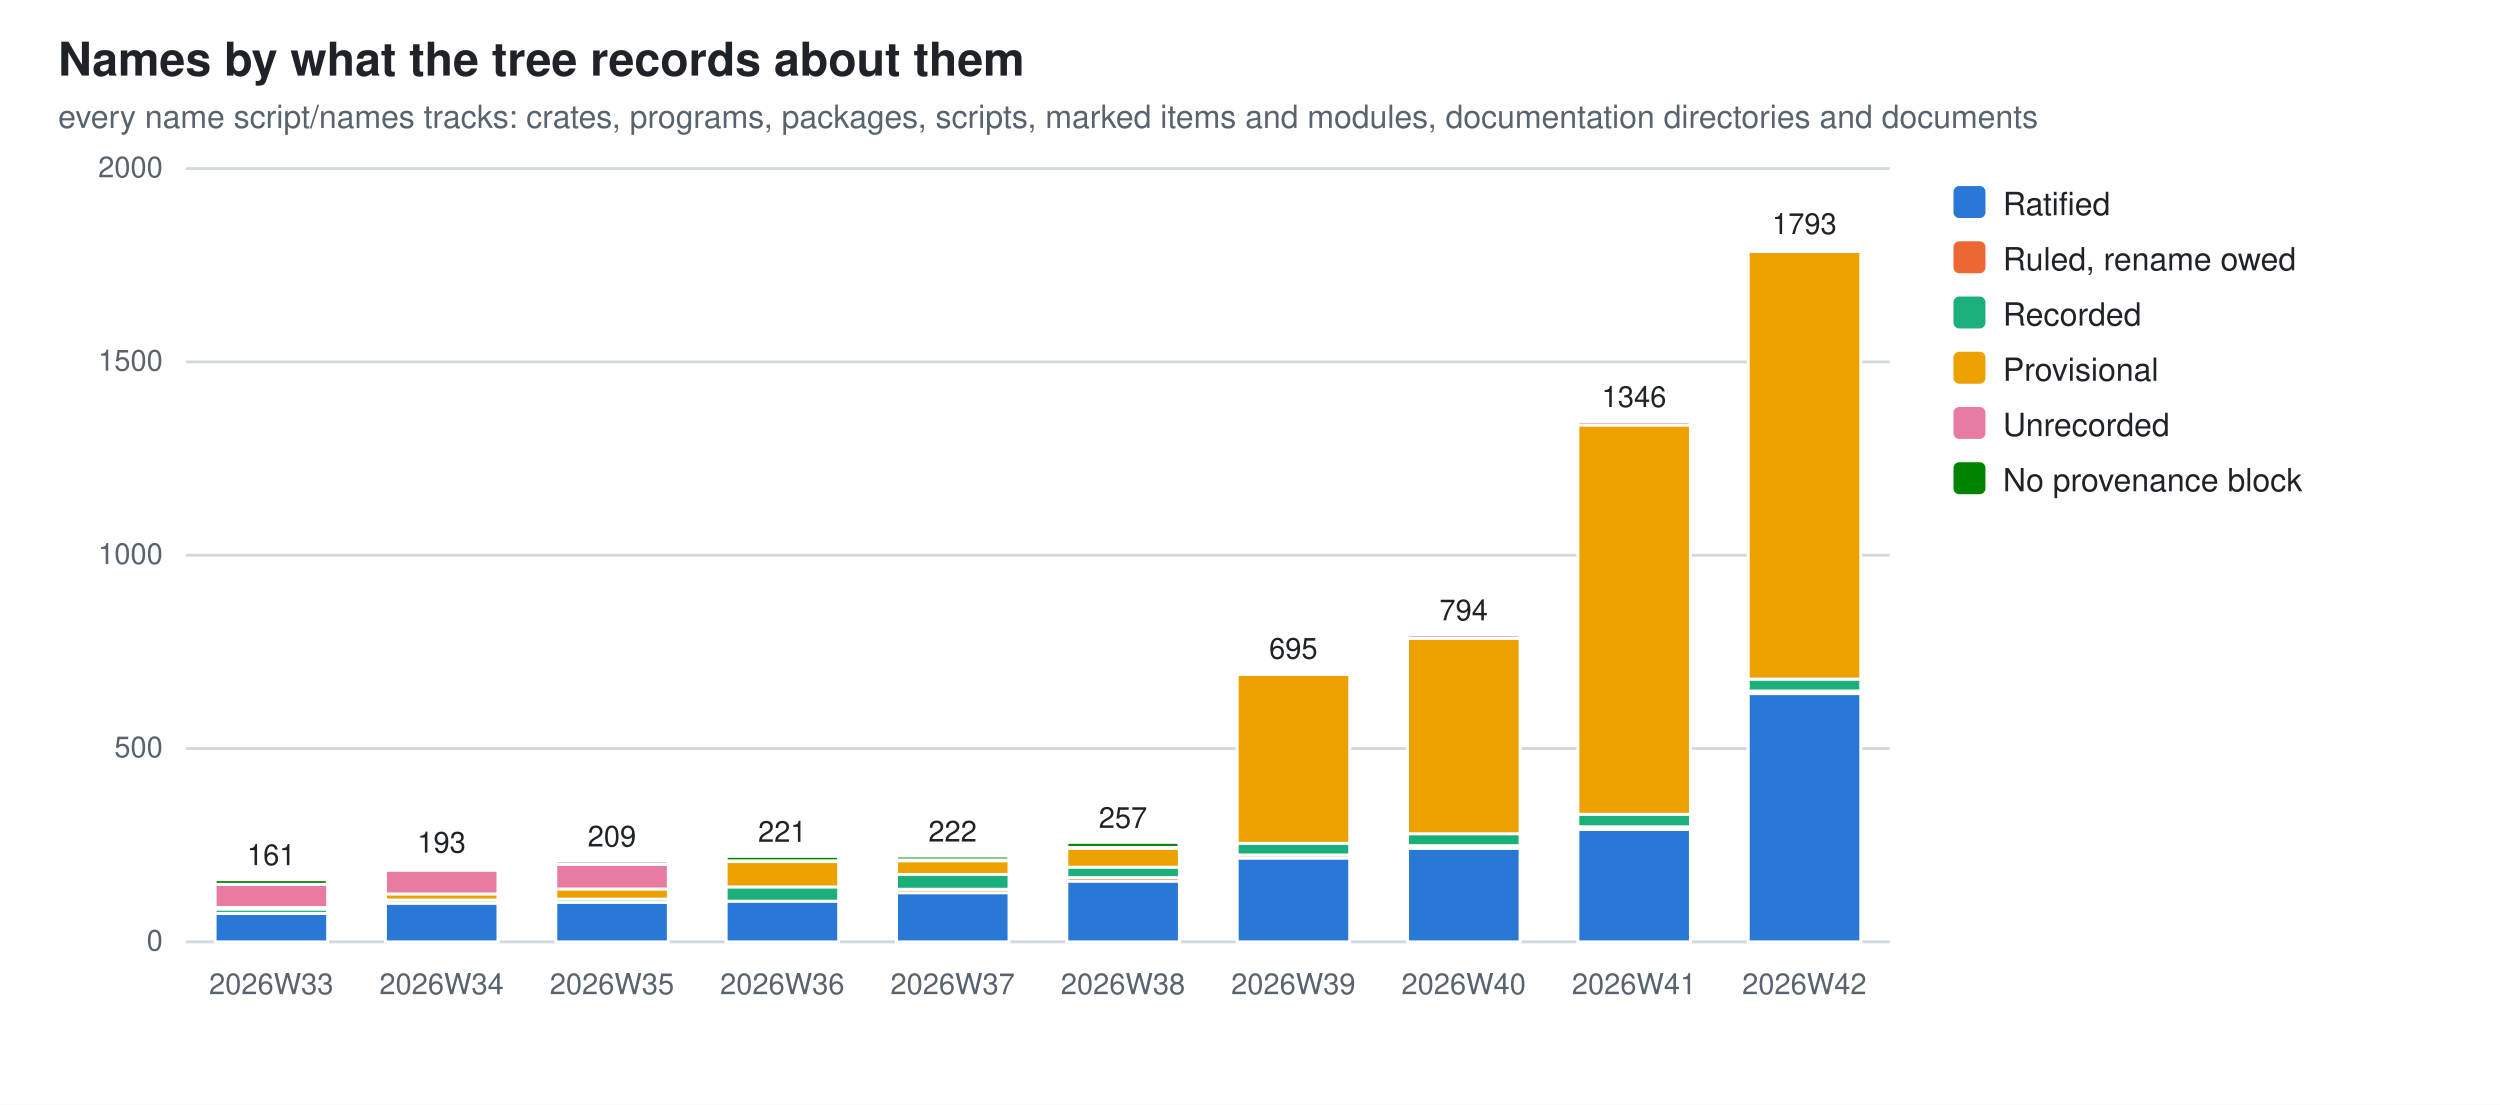
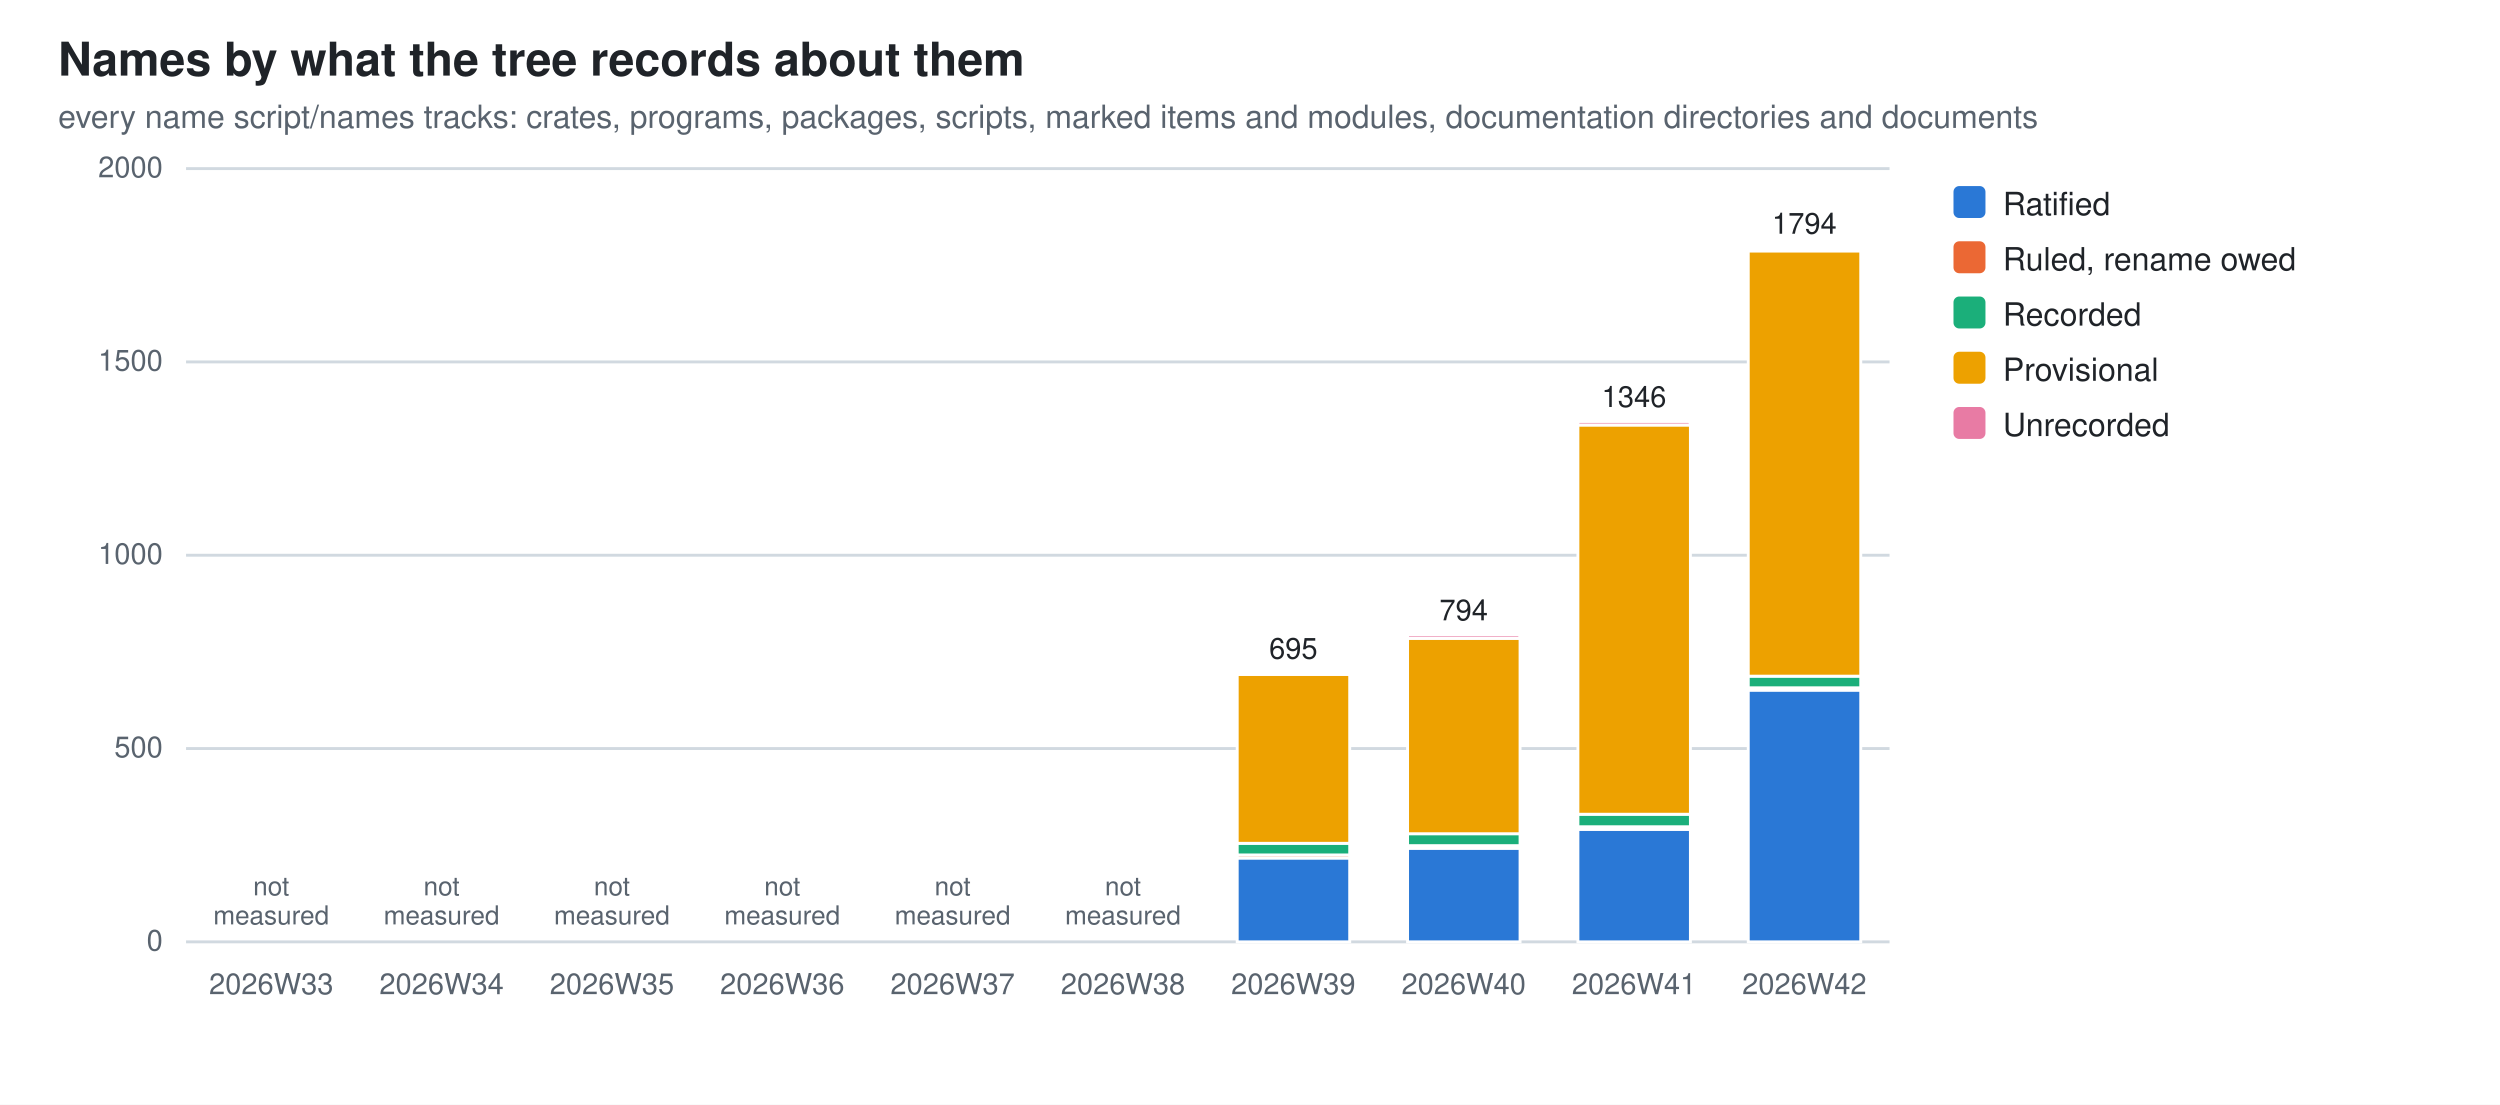
<svg xmlns="http://www.w3.org/2000/svg" width="860" height="380" viewBox="0 0 860 380" role="img" aria-label="Names by what the tree records about them">
  <style>
  .bg{fill:#ffffff} .fg{fill:#1f2328} .mut{fill:#59636e} .grid{stroke:#d1d9e0}
  .seg{stroke:#ffffff;stroke-width:1}
  .val{paint-order:stroke;stroke:#ffffff;stroke-width:3px;stroke-linejoin:round}
-   .s0{fill:#2a78d6}  .s1{fill:#eb6834}  .s2{fill:#1baf7a}  .s3{fill:#eda100}  .s4{fill:#e87ba4}  .s5{fill:#008300}
+   .s0{fill:#2a78d6}  .s1{fill:#eb6834}  .s2{fill:#1baf7a}  .s3{fill:#eda100}  .s4{fill:#e87ba4}
  @media (prefers-color-scheme: dark){
    .bg{fill:#0d1117} .fg{fill:#e6edf3} .mut{fill:#9198a1} .grid{stroke:#30363d}
-     .seg{stroke:#0d1117} .val{stroke:#0d1117} .s0{fill:#3987e5} .s1{fill:#d95926} .s2{fill:#199e70} .s3{fill:#c98500} .s4{fill:#d55181} .s5{fill:#008300}}
+     .seg{stroke:#0d1117} .val{stroke:#0d1117} .s0{fill:#3987e5} .s1{fill:#d95926} .s2{fill:#199e70} .s3{fill:#c98500} .s4{fill:#d55181}}
  text{font-family:-apple-system,BlinkMacSystemFont,"Segoe UI",Helvetica,Arial,sans-serif}
</style>
  <rect class="bg" width="860" height="380" />
  <text class="fg" x="20" y="26" font-size="16" font-weight="600">Names by what the tree records about them</text>
  <text class="mut" x="20" y="44" font-size="11">every name script/names tracks: crates, programs, packages, scripts, marked items and modules, documentation directories and documents</text>
  <line class="grid" x1="64" y1="324.0" x2="650.0" y2="324.0" stroke-width="1" />
  <text class="mut" x="56" y="327.0" font-size="10" text-anchor="end">0</text>
  <line class="grid" x1="64" y1="257.5" x2="650.0" y2="257.5" stroke-width="1" />
  <text class="mut" x="56" y="260.5" font-size="10" text-anchor="end">500</text>
  <line class="grid" x1="64" y1="191.0" x2="650.0" y2="191.0" stroke-width="1" />
  <text class="mut" x="56" y="194.0" font-size="10" text-anchor="end">1000</text>
  <line class="grid" x1="64" y1="124.5" x2="650.0" y2="124.5" stroke-width="1" />
  <text class="mut" x="56" y="127.5" font-size="10" text-anchor="end">1500</text>
  <line class="grid" x1="64" y1="58.0" x2="650.0" y2="58.0" stroke-width="1" />
  <text class="mut" x="56" y="61.0" font-size="10" text-anchor="end">2000</text>
-   <rect class="seg s0" x="74.0" y="314.2" width="38.7" height="9.8" />
-   <rect class="seg s2" x="74.0" y="312.7" width="38.7" height="1.5" />
-   <rect class="seg s3" x="74.0" y="312.2" width="38.7" height="0.5" />
-   <rect class="seg s4" x="74.0" y="304.2" width="38.7" height="8.0" />
-   <path class="seg s5" d="M74.0,304.2 V303.4 Q74.0,302.6 74.8,302.6 H111.8 Q112.6,302.6 112.6,303.4 V304.2 Z" />
  <text class="mut" x="93.3" y="342" font-size="10" text-anchor="middle">2026W33</text>
-   <text class="fg val" x="93.3" y="297.6" font-size="10" text-anchor="middle">161</text>
-   <rect class="seg s0" x="132.6" y="310.7" width="38.7" height="13.3" />
-   <rect class="seg s2" x="132.6" y="309.6" width="38.7" height="1.1" />
-   <rect class="seg s3" x="132.6" y="307.5" width="38.7" height="2.1" />
-   <rect class="seg s4" x="132.6" y="299.3" width="38.7" height="8.2" />
-   <path class="seg s5" d="M132.6,299.3 V298.8 Q132.6,298.3 133.0,298.3 H170.8 Q171.2,298.3 171.2,298.8 V299.3 Z" />
+   <text class="mut" x="93.3" y="308.0" font-size="9" text-anchor="middle">not<tspan x="93.3" dy="10">measured</tspan>
+   </text>
  <text class="mut" x="151.9" y="342" font-size="10" text-anchor="middle">2026W34</text>
-   <text class="fg val" x="151.9" y="293.3" font-size="10" text-anchor="middle">193</text>
-   <rect class="seg s0" x="191.2" y="310.4" width="38.7" height="13.6" />
-   <rect class="seg s2" x="191.2" y="309.2" width="38.7" height="1.2" />
-   <rect class="seg s3" x="191.2" y="305.8" width="38.7" height="3.5" />
-   <rect class="seg s4" x="191.2" y="297.3" width="38.7" height="8.5" />
-   <path class="seg s5" d="M191.2,297.3 V296.7 Q191.2,296.2 191.7,296.2 H229.3 Q229.8,296.2 229.8,296.7 V297.3 Z" />
+   <text class="mut" x="151.9" y="308.0" font-size="9" text-anchor="middle">not<tspan x="151.9" dy="10">measured</tspan>
+   </text>
  <text class="mut" x="210.5" y="342" font-size="10" text-anchor="middle">2026W35</text>
-   <text class="fg val" x="210.5" y="291.2" font-size="10" text-anchor="middle">209</text>
-   <rect class="seg s0" x="249.8" y="310.0" width="38.7" height="14.0" />
-   <rect class="seg s2" x="249.8" y="305.1" width="38.7" height="4.9" />
-   <rect class="seg s3" x="249.8" y="296.3" width="38.7" height="8.8" />
-   <rect class="seg s4" x="249.8" y="296.1" width="38.7" height="0.3" />
-   <path class="seg s5" d="M249.8,296.1 V295.3 Q249.8,294.6 250.5,294.6 H287.7 Q288.4,294.6 288.4,295.3 V296.1 Z" />
+   <text class="mut" x="210.5" y="308.0" font-size="9" text-anchor="middle">not<tspan x="210.5" dy="10">measured</tspan>
+   </text>
  <text class="mut" x="269.1" y="342" font-size="10" text-anchor="middle">2026W36</text>
-   <text class="fg val" x="269.1" y="289.6" font-size="10" text-anchor="middle">221</text>
-   <rect class="seg s0" x="308.4" y="307.1" width="38.7" height="16.9" />
-   <rect class="seg s1" x="308.4" y="305.9" width="38.7" height="1.2" />
-   <rect class="seg s2" x="308.4" y="300.7" width="38.7" height="5.2" />
-   <rect class="seg s3" x="308.4" y="296.1" width="38.7" height="4.7" />
-   <rect class="seg s4" x="308.4" y="295.8" width="38.7" height="0.3" />
-   <path class="seg s5" d="M308.4,295.8 V295.1 Q308.4,294.5 309.0,294.5 H346.4 Q347.0,294.5 347.0,295.1 V295.8 Z" />
+   <text class="mut" x="269.1" y="308.0" font-size="9" text-anchor="middle">not<tspan x="269.1" dy="10">measured</tspan>
+   </text>
  <text class="mut" x="327.7" y="342" font-size="10" text-anchor="middle">2026W37</text>
-   <text class="fg val" x="327.7" y="289.5" font-size="10" text-anchor="middle">222</text>
-   <rect class="seg s0" x="367.0" y="303.1" width="38.7" height="20.9" />
-   <rect class="seg s1" x="367.0" y="301.9" width="38.7" height="1.2" />
-   <rect class="seg s2" x="367.0" y="298.3" width="38.7" height="3.6" />
-   <rect class="seg s3" x="367.0" y="291.8" width="38.7" height="6.5" />
-   <rect class="seg s4" x="367.0" y="291.5" width="38.7" height="0.3" />
-   <path class="seg s5" d="M367.0,291.5 V290.7 Q367.0,289.8 367.8,289.8 H404.8 Q405.6,289.8 405.6,290.7 V291.5 Z" />
+   <text class="mut" x="327.7" y="308.0" font-size="9" text-anchor="middle">not<tspan x="327.7" dy="10">measured</tspan>
+   </text>
  <text class="mut" x="386.3" y="342" font-size="10" text-anchor="middle">2026W38</text>
-   <text class="fg val" x="386.3" y="284.8" font-size="10" text-anchor="middle">257</text>
+   <text class="mut" x="386.3" y="308.0" font-size="9" text-anchor="middle">not<tspan x="386.3" dy="10">measured</tspan>
+   </text>
  <rect class="seg s0" x="425.6" y="295.1" width="38.7" height="28.9" />
  <rect class="seg s1" x="425.6" y="294.1" width="38.7" height="1.1" />
  <rect class="seg s2" x="425.6" y="290.1" width="38.7" height="4.0" />
  <rect class="seg s3" x="425.6" y="232.0" width="38.7" height="58.1" />
  <path class="seg s4" d="M425.6,232.0 V231.8 Q425.6,231.6 425.8,231.6 H464.0 Q464.2,231.6 464.2,231.8 V232.0 Z" />
  <text class="mut" x="444.9" y="342" font-size="10" text-anchor="middle">2026W39</text>
  <text class="fg val" x="444.9" y="226.6" font-size="10" text-anchor="middle">695</text>
  <rect class="seg s0" x="484.2" y="291.8" width="38.7" height="32.2" />
  <rect class="seg s1" x="484.2" y="290.9" width="38.7" height="0.9" />
  <rect class="seg s2" x="484.2" y="286.8" width="38.7" height="4.1" />
  <rect class="seg s3" x="484.2" y="219.6" width="38.7" height="67.2" />
  <path class="seg s4" d="M484.2,219.6 V219.0 Q484.2,218.4 484.8,218.4 H522.2 Q522.8,218.4 522.8,219.0 V219.6 Z" />
  <text class="mut" x="503.5" y="342" font-size="10" text-anchor="middle">2026W40</text>
  <text class="fg val" x="503.5" y="213.4" font-size="10" text-anchor="middle">794</text>
  <rect class="seg s0" x="542.8" y="285.3" width="38.7" height="38.7" />
  <rect class="seg s1" x="542.8" y="284.4" width="38.7" height="0.9" />
  <rect class="seg s2" x="542.8" y="280.1" width="38.7" height="4.3" />
  <rect class="seg s3" x="542.8" y="146.2" width="38.7" height="133.9" />
  <path class="seg s4" d="M542.8,146.2 V145.6 Q542.8,145.0 543.4,145.0 H580.8 Q581.4,145.0 581.4,145.6 V146.2 Z" />
  <text class="mut" x="562.1" y="342" font-size="10" text-anchor="middle">2026W41</text>
  <text class="fg val" x="562.1" y="140.0" font-size="10" text-anchor="middle">1346</text>
-   <rect class="seg s0" x="601.4" y="238.6" width="38.7" height="85.4" />
-   <rect class="seg s1" x="601.4" y="237.7" width="38.7" height="0.9" />
-   <rect class="seg s2" x="601.4" y="233.6" width="38.7" height="4.1" />
-   <rect class="seg s3" x="601.4" y="86.5" width="38.7" height="147.1" />
-   <path class="seg s4" d="M601.4,86.5 V86.0 Q601.4,85.5 601.8,85.5 H639.6 Q640.0,85.5 640.0,86.0 V86.5 Z" />
+   <rect class="seg s0" x="601.4" y="237.4" width="38.7" height="86.6" />
+   <rect class="seg s1" x="601.4" y="236.6" width="38.7" height="0.8" />
+   <rect class="seg s2" x="601.4" y="232.6" width="38.7" height="4.0" />
+   <rect class="seg s3" x="601.4" y="86.3" width="38.7" height="146.3" />
+   <path class="seg s4" d="M601.4,86.3 V85.9 Q601.4,85.4 601.8,85.4 H639.6 Q640.0,85.4 640.0,85.9 V86.3 Z" />
  <text class="mut" x="620.7" y="342" font-size="10" text-anchor="middle">2026W42</text>
-   <text class="fg val" x="620.7" y="80.5" font-size="10" text-anchor="middle">1793</text>
+   <text class="fg val" x="620.7" y="80.4" font-size="10" text-anchor="middle">1794</text>
  <rect class="s0" x="672" y="64" width="11" height="11" rx="2" />
  <text class="fg" y="74" font-size="11">
    <tspan x="689" dy="0">Ratified</tspan>
  </text>
  <rect class="s1" x="672" y="83" width="11" height="11" rx="2" />
  <text class="fg" y="93" font-size="11">
    <tspan x="689" dy="0">Ruled, rename owed</tspan>
  </text>
  <rect class="s2" x="672" y="102" width="11" height="11" rx="2" />
  <text class="fg" y="112" font-size="11">
    <tspan x="689" dy="0">Recorded</tspan>
  </text>
  <rect class="s3" x="672" y="121" width="11" height="11" rx="2" />
  <text class="fg" y="131" font-size="11">
    <tspan x="689" dy="0">Provisional</tspan>
  </text>
  <rect class="s4" x="672" y="140" width="11" height="11" rx="2" />
  <text class="fg" y="150" font-size="11">
    <tspan x="689" dy="0">Unrecorded</tspan>
  </text>
-   <rect class="s5" x="672" y="159" width="11" height="11" rx="2" />
-   <text class="fg" y="169" font-size="11">
-     <tspan x="689" dy="0">No provenance block</tspan>
-   </text>
</svg>
